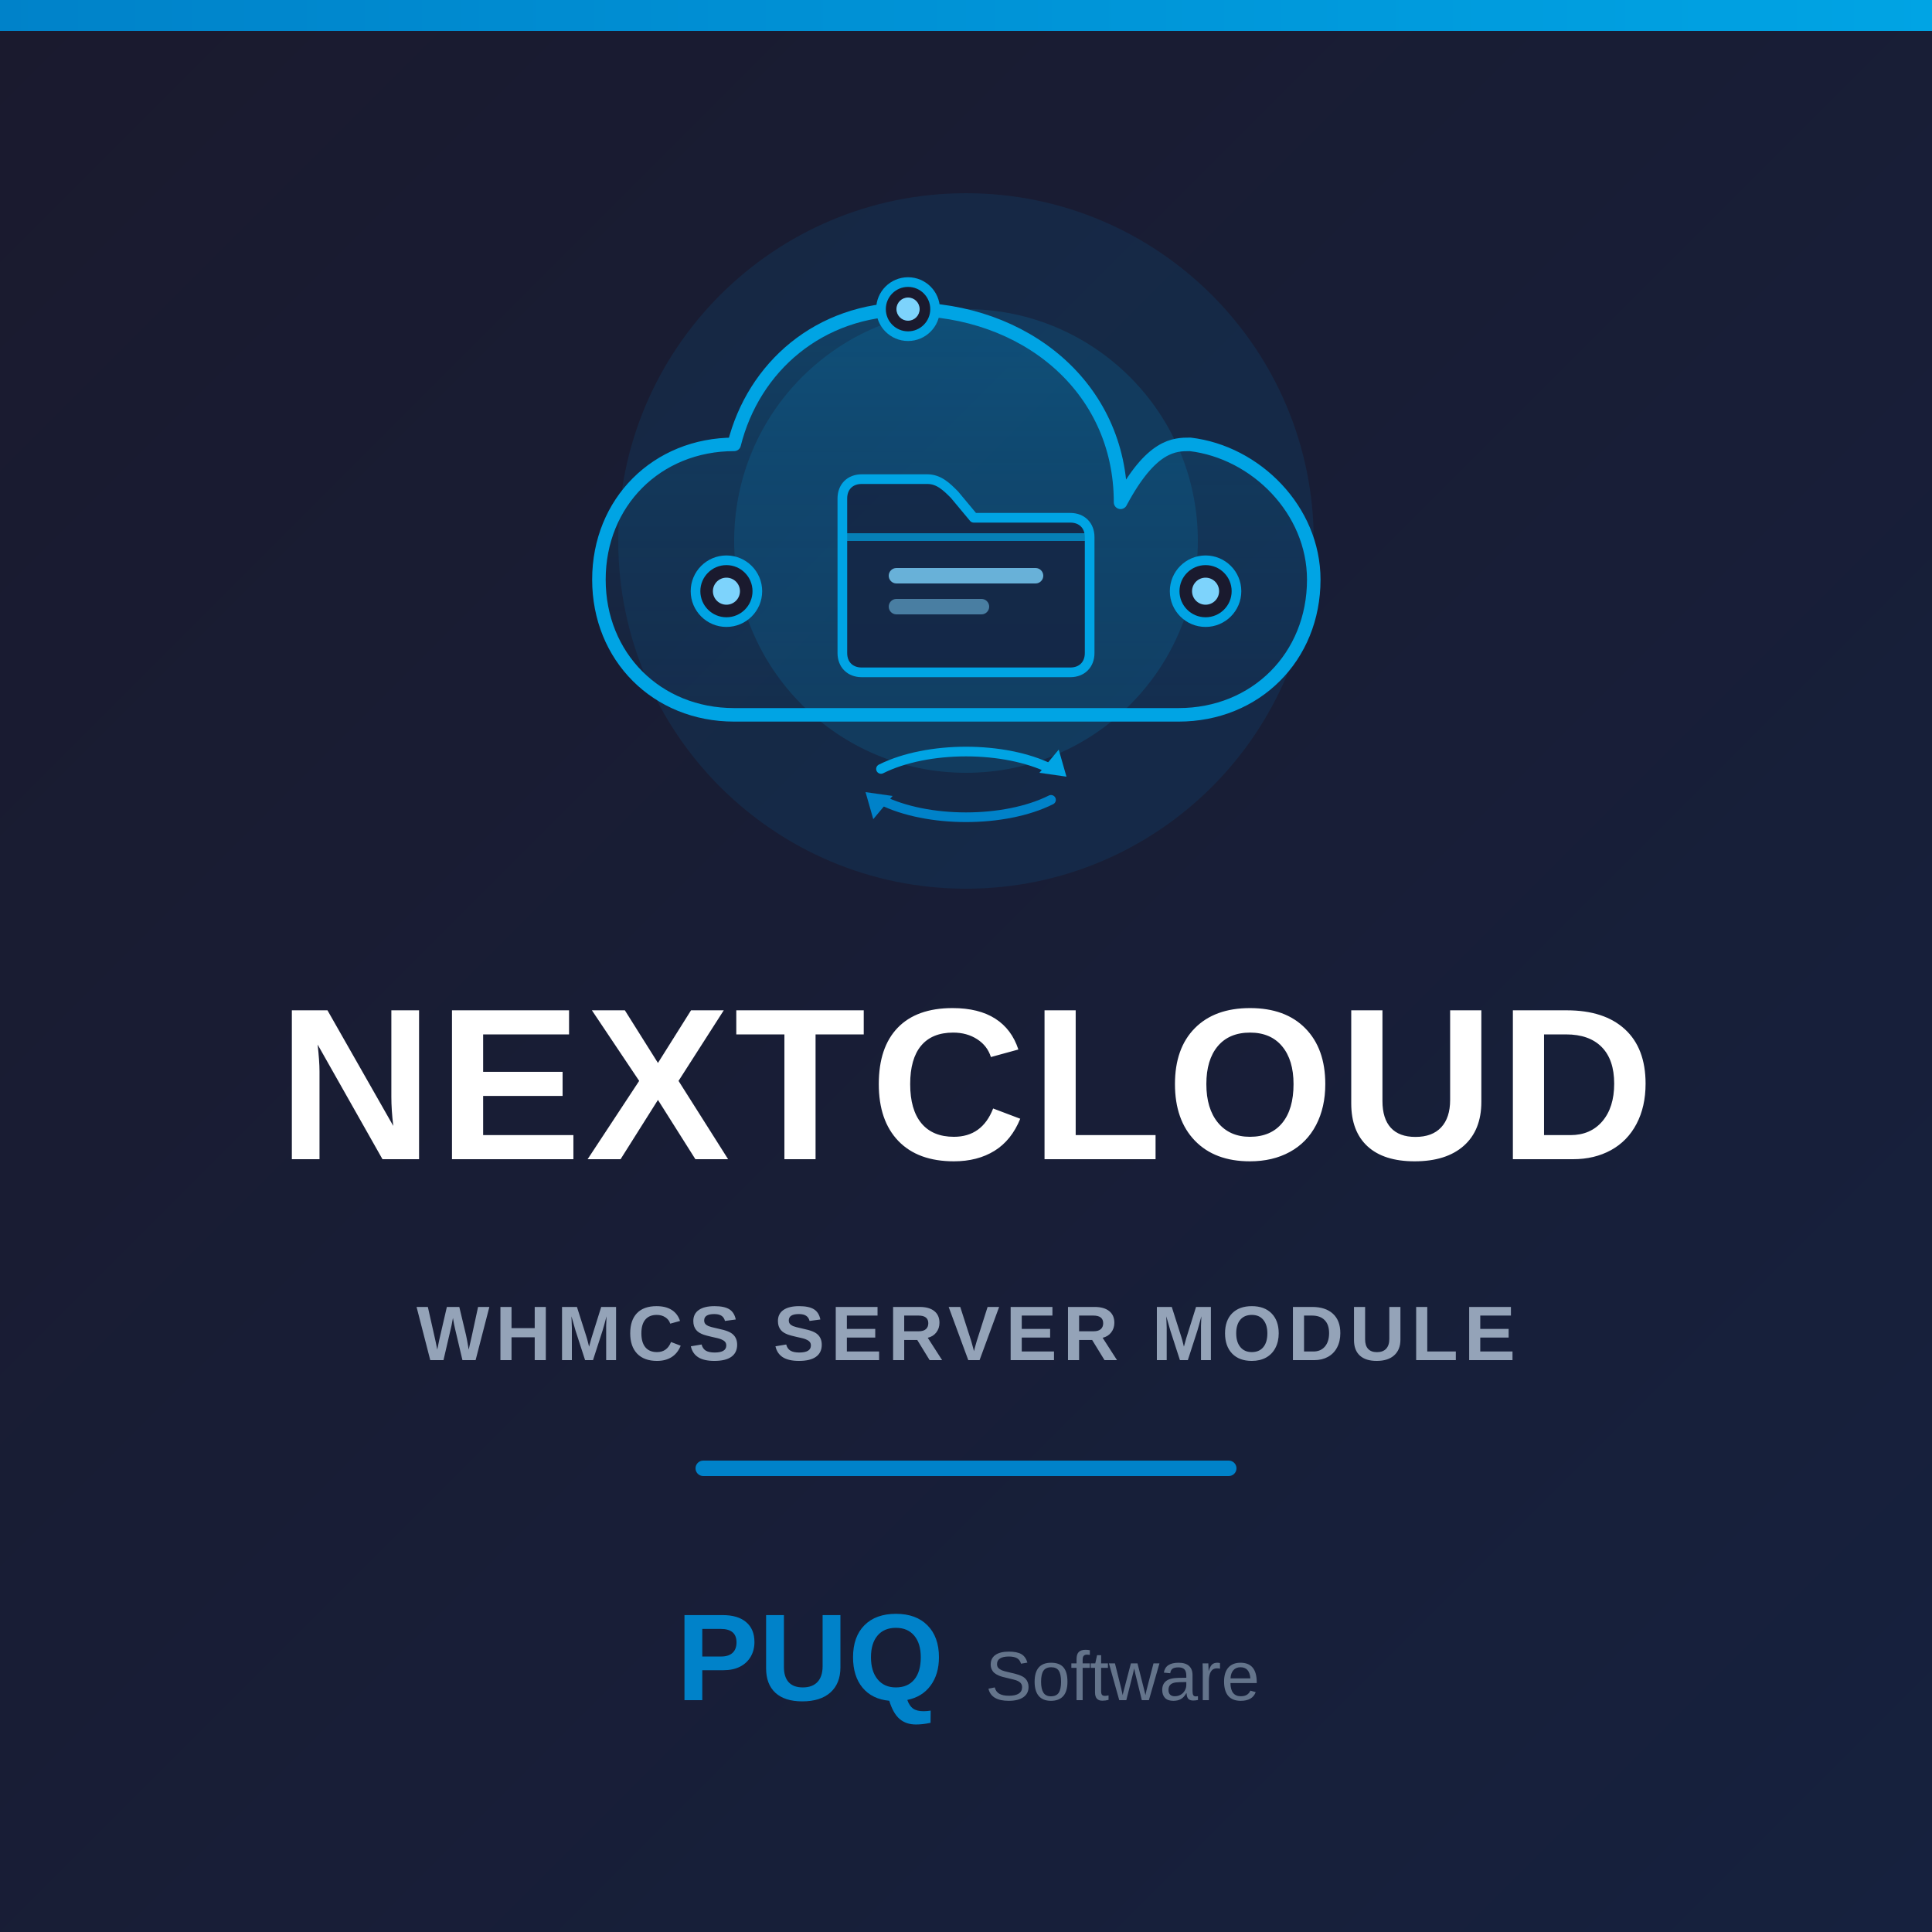
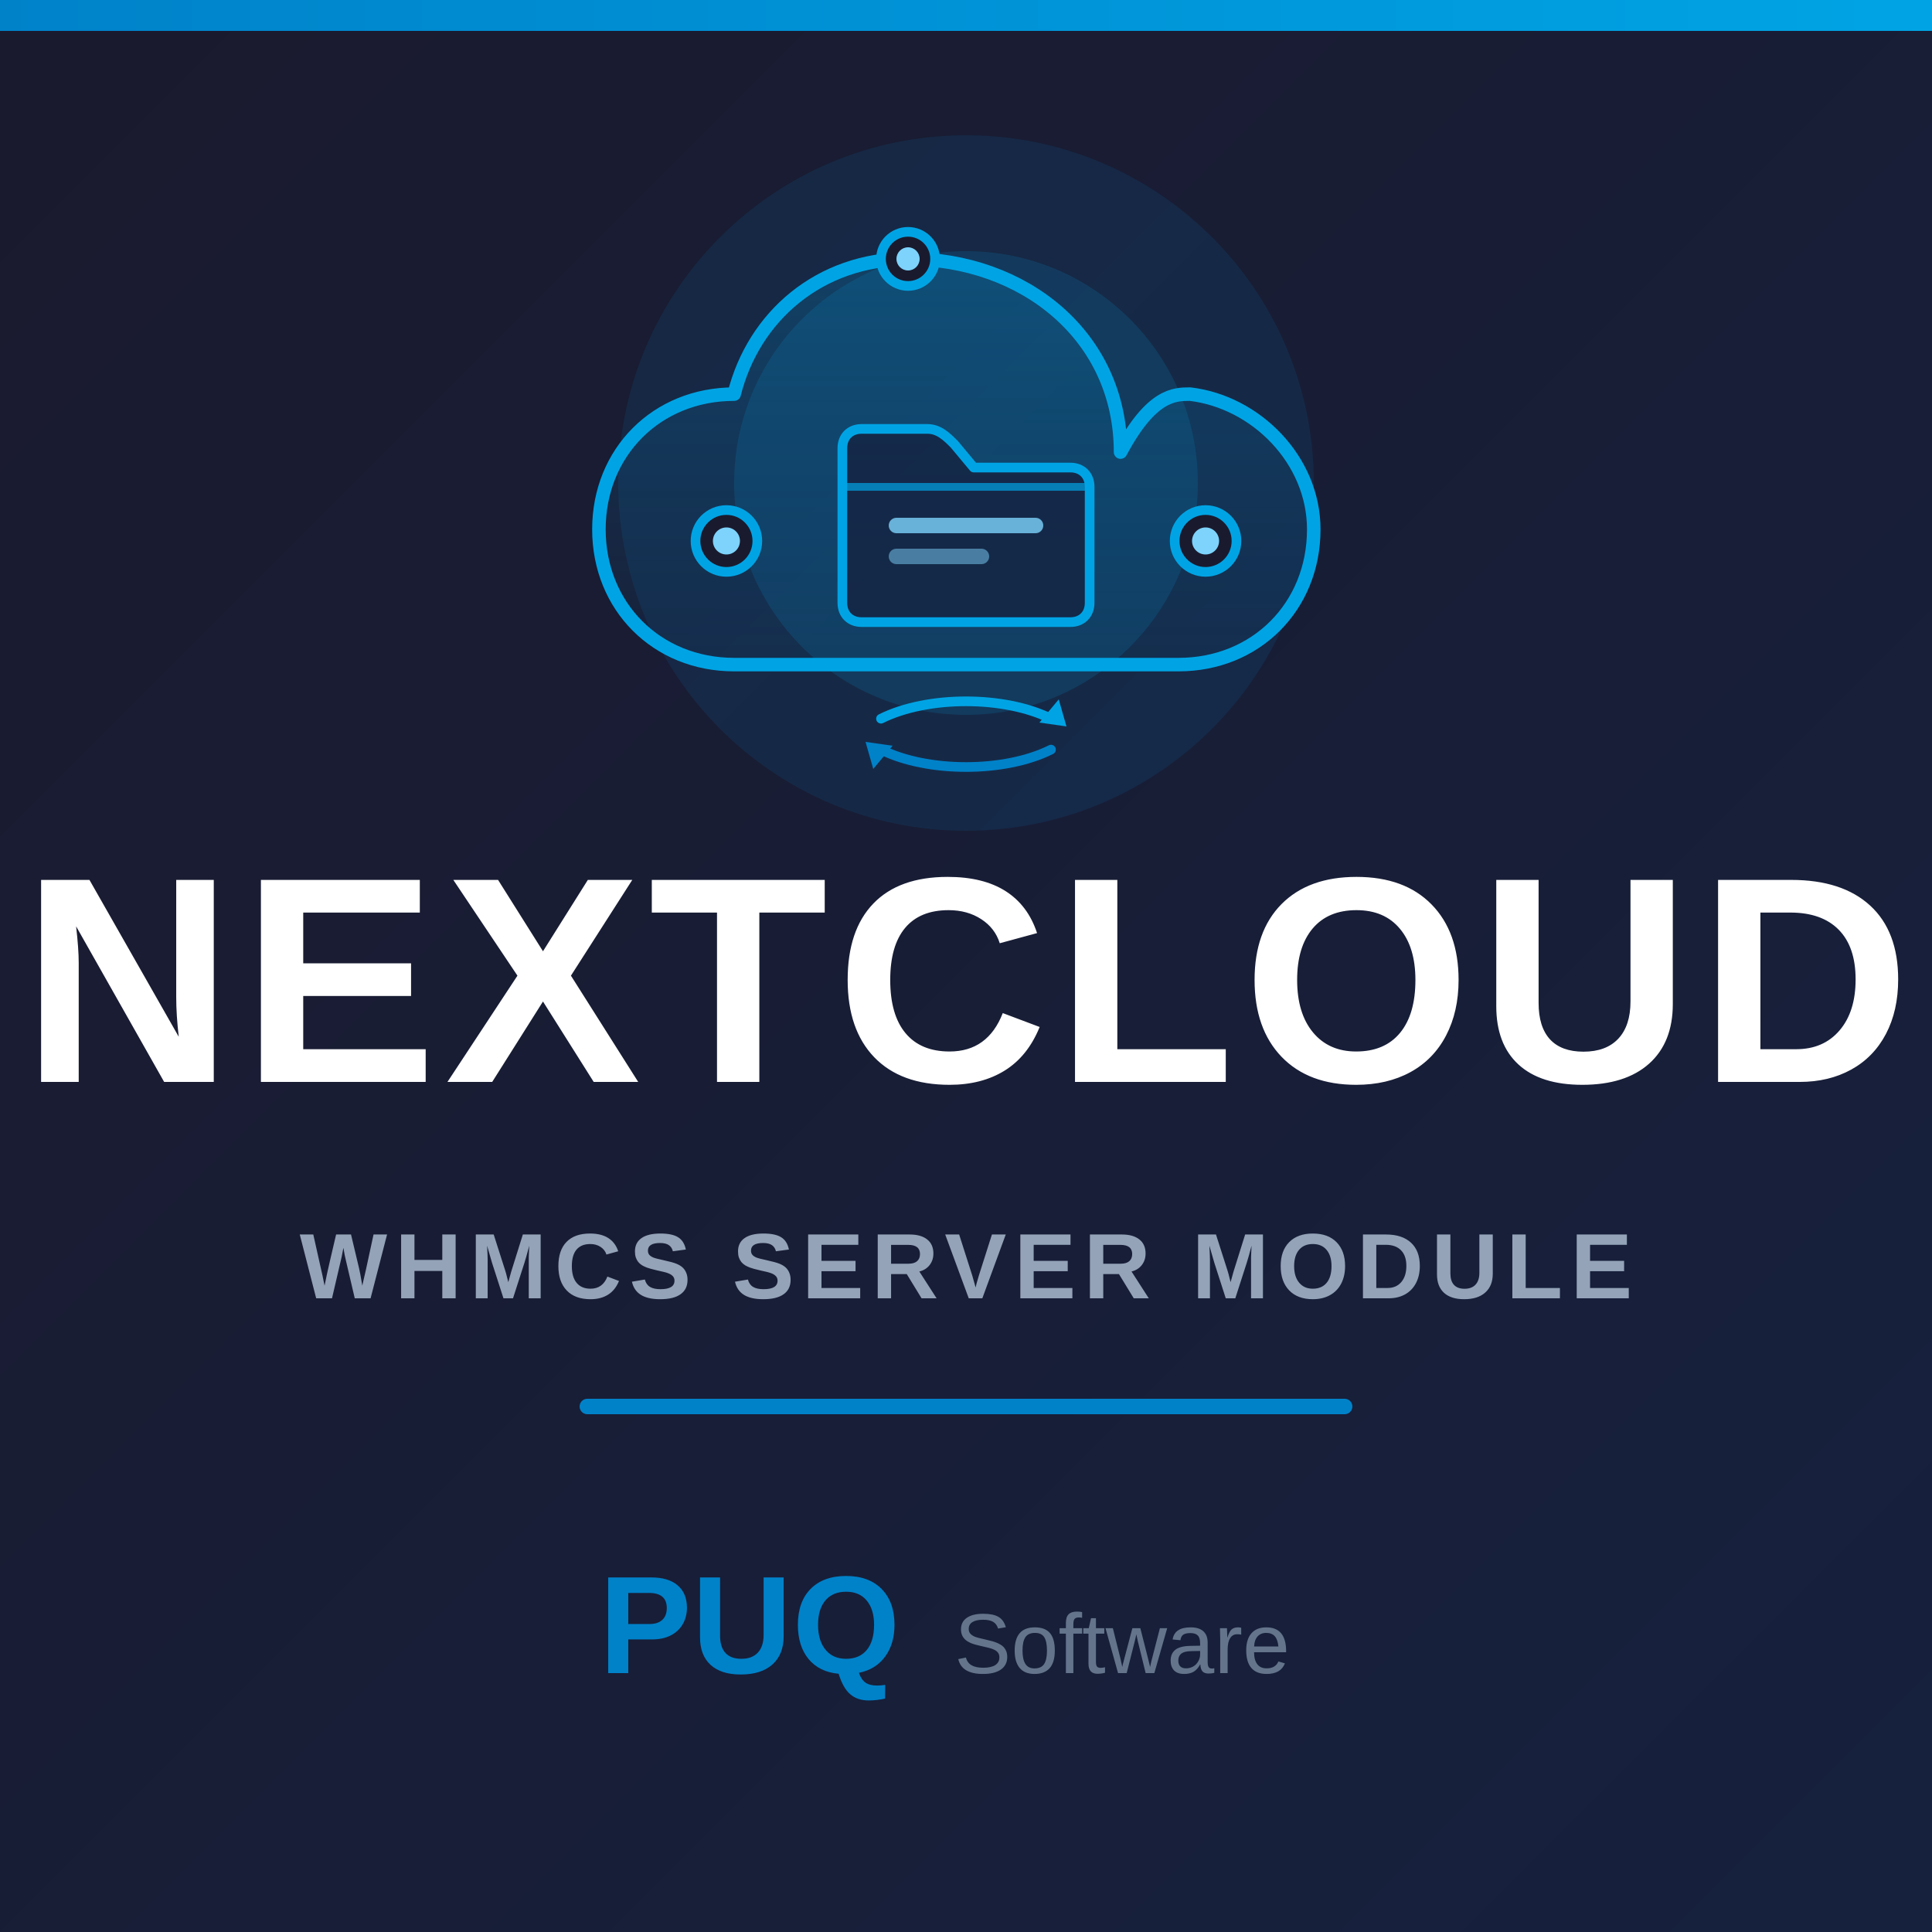
<svg xmlns="http://www.w3.org/2000/svg" width="500" height="500" viewBox="0 0 500 500">
  <defs>
    <linearGradient id="bg" x1="0%" y1="0%" x2="100%" y2="100%">
      <stop offset="0%" style="stop-color:#1a1a2e;stop-opacity:1" />
      <stop offset="100%" style="stop-color:#16213e;stop-opacity:1" />
    </linearGradient>
    <linearGradient id="accent" x1="0%" y1="0%" x2="100%" y2="0%">
      <stop offset="0%" style="stop-color:#0082c9;stop-opacity:1" />
      <stop offset="100%" style="stop-color:#00a4e4;stop-opacity:1" />
    </linearGradient>
    <linearGradient id="cloudGrad" x1="0%" y1="0%" x2="0%" y2="100%">
      <stop offset="0%" style="stop-color:#00a4e4;stop-opacity:0.2" />
      <stop offset="100%" style="stop-color:#0082c9;stop-opacity:0.05" />
    </linearGradient>
    <filter id="glow" x="-20%" y="-20%" width="140%" height="140%">
      <feGaussianBlur stdDeviation="8" result="blur" />
      <feComposite in="SourceGraphic" in2="blur" operator="over" />
    </filter>
  </defs>
  <rect width="500" height="500" fill="url(#bg)" />
  <rect x="0" y="0" width="500" height="8" fill="url(#accent)" />
-   <circle cx="250" cy="140" r="90" fill="#0082c9" opacity="0.12" />
-   <circle cx="250" cy="140" r="60" fill="#00a4e4" opacity="0.15" />
-   <g transform="translate(250, 135)">
+   <circle cx="250" cy="125" r="90" fill="#0082c9" opacity="0.12" />
+   <circle cx="250" cy="125" r="60" fill="#00a4e4" opacity="0.15" />
+   <g transform="translate(250, 122)">
    <path d="M40,-5 C40,-35 15,-55 -15,-55 C-38,-55 -55,-40 -60,-20 C-80,-20 -95,-5 -95,15 C-95,35 -80,50 -60,50 L55,50 C75,50 90,35 90,15 C90,-3 75,-18 58,-20 C54,-20 48,-20 40,-5 Z" fill="url(#cloudGrad)" stroke="#00a4e4" stroke-width="3.5" stroke-linejoin="round" stroke-linecap="round" />
    <g transform="translate(-32, -8)">
      <path d="M0,8 L0,2 C0,-1 2,-3 5,-3 L22,-3 C25,-3 27,-1 29,1 L34,7 L59,7 C62,7 64,9 64,12 L64,42 C64,45 62,47 59,47 L5,47 C2,47 0,45 0,42 Z" fill="#16213e" fill-opacity="0.75" stroke="#00a4e4" stroke-width="2.5" stroke-linejoin="round" />
      <line x1="0" y1="12" x2="64" y2="12" stroke="#00a4e4" stroke-width="2" opacity="0.7" />
      <rect x="12" y="20" width="40" height="4" rx="2" fill="#7dd3fc" opacity="0.8" />
      <rect x="12" y="28" width="26" height="4" rx="2" fill="#7dd3fc" opacity="0.5" />
    </g>
    <circle cx="-62" cy="18" r="8" fill="#1a1a2e" stroke="#00a4e4" stroke-width="2.5" />
    <circle cx="-62" cy="18" r="3.5" fill="#7dd3fc" />
    <circle cx="62" cy="18" r="8" fill="#1a1a2e" stroke="#00a4e4" stroke-width="2.5" />
    <circle cx="62" cy="18" r="3.5" fill="#7dd3fc" />
    <circle cx="-15" cy="-55" r="7" fill="#1a1a2e" stroke="#00a4e4" stroke-width="2.5" />
    <circle cx="-15" cy="-55" r="3" fill="#7dd3fc" />
    <g transform="translate(0, 68)">
      <path d="M-22,-4 C-10,-10 10,-10 22,-4" fill="none" stroke="#00a4e4" stroke-width="2.5" stroke-linecap="round" />
      <polygon points="24,-9 26,-2 19,-3" fill="#00a4e4" />
      <path d="M22,4 C10,10 -10,10 -22,4" fill="none" stroke="#0082c9" stroke-width="2.5" stroke-linecap="round" />
      <polygon points="-24,9 -26,2 -19,3" fill="#0082c9" />
    </g>
  </g>
-   <text x="250" y="300" font-family="Arial, sans-serif" font-size="56" font-weight="bold" fill="white" text-anchor="middle" letter-spacing="1">NEXTCLOUD</text>
-   <text x="250" y="352" font-family="Arial, sans-serif" font-size="20" font-weight="bold" fill="#94a3b8" text-anchor="middle" letter-spacing="1.5">WHMCS SERVER MODULE</text>
-   <rect x="180" y="378" width="140" height="4" fill="#0082c9" rx="2" />
-   <g transform="translate(175, 415)">
-     <text x="0" y="25" font-family="Arial, sans-serif" font-size="32" font-weight="bold" fill="#0082c9">PUQ</text>
-     <text x="80" y="25" font-family="Arial, sans-serif" font-size="18" fill="#64748b">Software</text>
+   <text x="250" y="280" font-family="Arial, sans-serif" font-size="76" font-weight="bold" fill="white" text-anchor="middle" letter-spacing="2">NEXTCLOUD</text>
+   <text x="250" y="336" font-family="Arial, sans-serif" font-size="24" font-weight="bold" fill="#94a3b8" text-anchor="middle" letter-spacing="2">WHMCS SERVER MODULE</text>
+   <rect x="150" y="362" width="200" height="4" fill="#0082c9" rx="2" />
+   <g transform="translate(155, 405)">
+     <text x="0" y="28" font-family="Arial, sans-serif" font-size="36" font-weight="bold" fill="#0082c9">PUQ</text>
+     <text x="92" y="28" font-family="Arial, sans-serif" font-size="22" fill="#64748b">Software</text>
  </g>
</svg>
